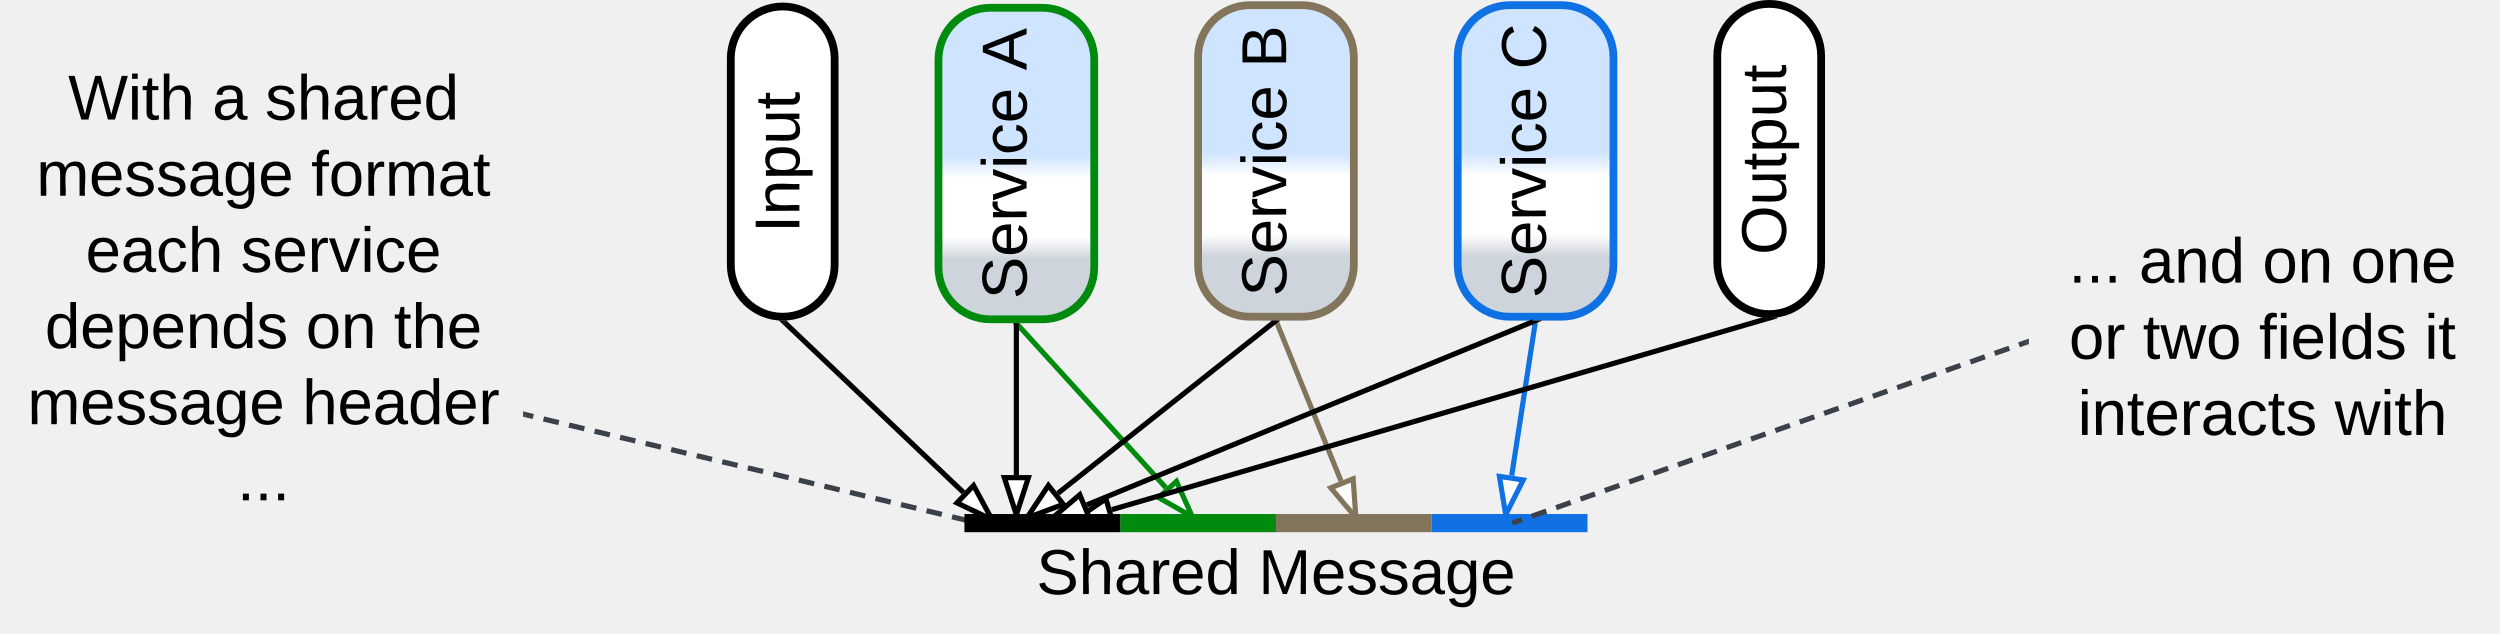
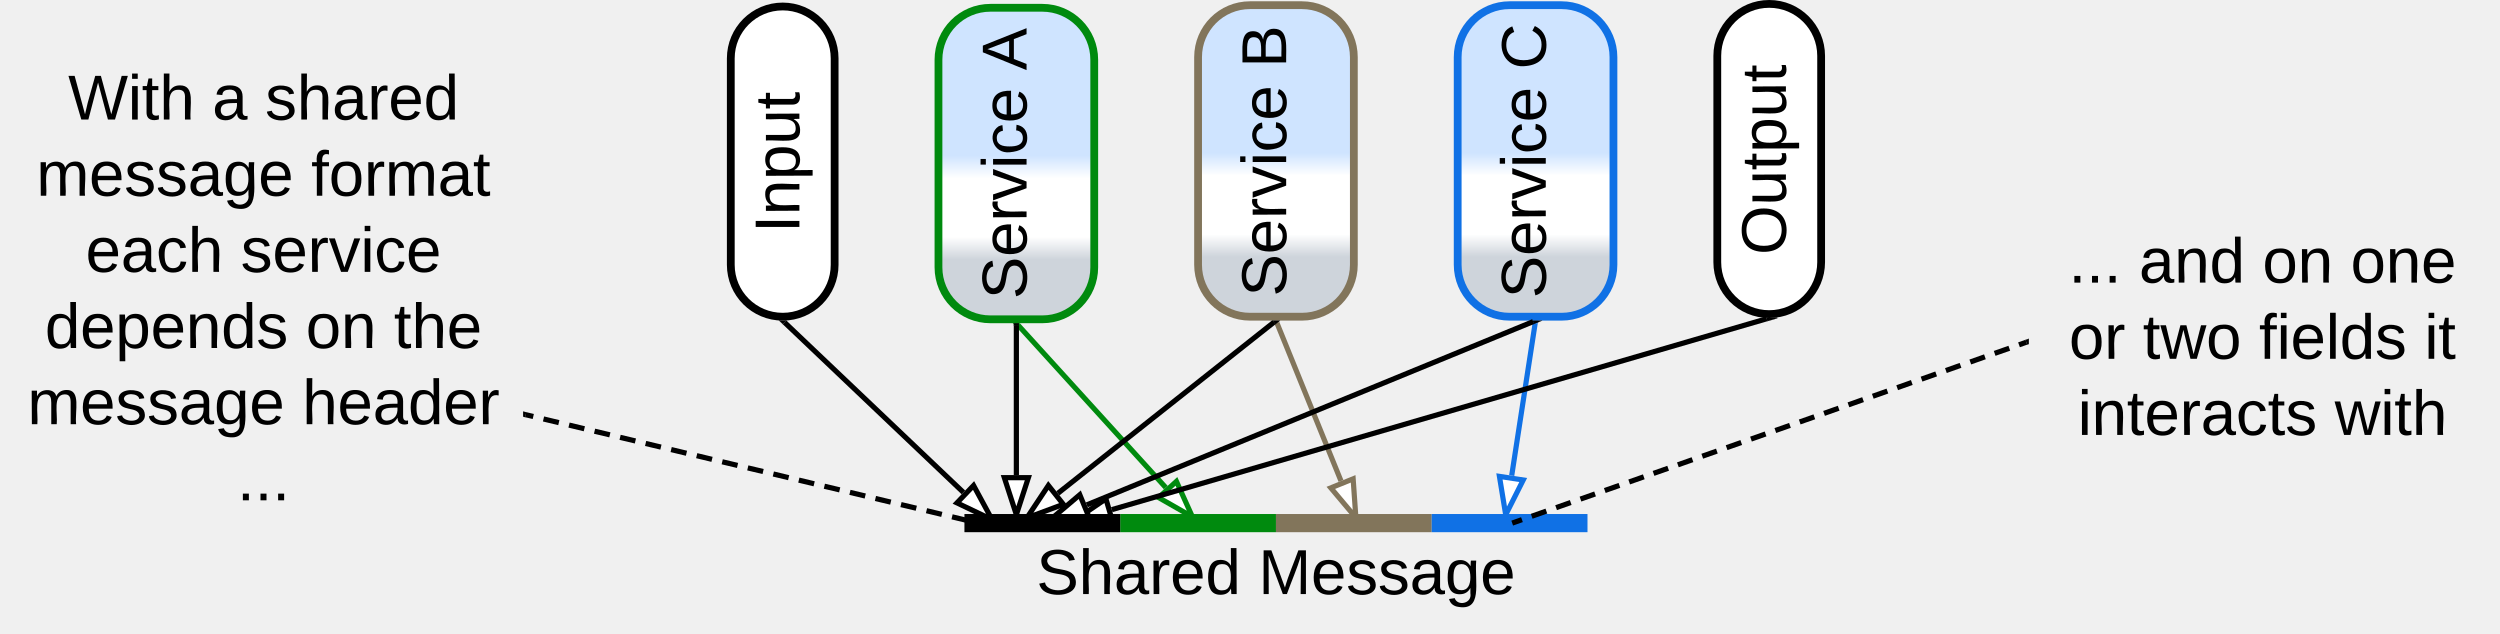
<svg xmlns="http://www.w3.org/2000/svg" xmlns:ns1="lucid" xmlns:xlink="http://www.w3.org/1999/xlink" width="963" height="243.91">
  <g transform="translate(-158.5 -638.5)" ns1:page-tab-id="0_0">
    <path d="M520 661.5a20 20 0 0 1 20-20h20a20 20 0 0 1 20 20v80a20 20 0 0 1-20 20h-20a20 20 0 0 1-20-20z" stroke="#008a0e" stroke-width="3" fill="url(#a)" />
    <use xlink:href="#b" transform="matrix(-1.8369701987210297e-16,-1,1,-1.8369701987210297e-16,524.9999,756.497) translate(2.783951 28.93056)" />
    <use xlink:href="#c" transform="matrix(-1.8369701987210297e-16,-1,1,-1.8369701987210297e-16,524.9999,756.497) translate(90.91975 28.93056)" />
    <path d="M620 660.5a20 20 0 0 1 20-20h20a20 20 0 0 1 20 20v80a20 20 0 0 1-20 20h-20a20 20 0 0 1-20-20z" stroke="#82755b" stroke-width="3" fill="url(#d)" />
    <use xlink:href="#b" transform="matrix(-1.8369701987210297e-16,-1,1,-1.8369701987210297e-16,624.9999,755.4969) translate(2.783951 28.93056)" />
    <use xlink:href="#e" transform="matrix(-1.8369701987210297e-16,-1,1,-1.8369701987210297e-16,624.9999,755.4969) translate(90.91975 28.93056)" />
    <path d="M720 660.5a20 20 0 0 1 20-20h20a20 20 0 0 1 20 20v80a20 20 0 0 1-20 20h-20a20 20 0 0 1-20-20z" stroke="#1071e5" stroke-width="3" fill="url(#f)" />
    <use xlink:href="#b" transform="matrix(-1.8369701987210297e-16,-1,1,-1.8369701987210297e-16,724.9999,755.4969) translate(2.138889 28.93056)" />
    <use xlink:href="#g" transform="matrix(-1.8369701987210297e-16,-1,1,-1.8369701987210297e-16,724.9999,755.4969) translate(90.27469 28.93056)" />
    <path d="M550.67 763.74l56.88 62.57" stroke="#008a0e" stroke-width="2" fill="none" />
    <path d="M551.4 763.1l-1.43 1.3-1.3-1.4h2.65z" stroke="#008a0e" stroke-width=".05" fill="#008a0e" />
    <path d="M617.82 837.6l-13.02-7.43 6.86-6.24z" stroke="#008a0e" stroke-width="2" fill="#fff" />
    <path d="M650.38 762.92l24.67 60.84" stroke="#82755b" stroke-width="2" fill="none" />
    <path d="M651.3 762.58l-1.82.73-.53-1.3h2.1z" stroke="#82755b" stroke-width=".05" fill="#82755b" />
    <path d="M680.78 837.9l-9.65-11.47 8.6-3.48z" stroke="#82755b" stroke-width="2" fill="#fff" />
    <path d="M749.85 763l-9.04 58.7" stroke="#1071e5" stroke-width="2" fill="none" />
    <path d="M750.8 763.16l-1.92-.3.13-.86h2z" stroke="#1071e5" stroke-width=".05" fill="#1071e5" />
    <path d="M738.5 836.8l-2.42-14.8 9.16 1.4z" stroke="#1071e5" stroke-width="2" fill="#fff" />
    <path d="M160 666a6 6 0 0 1 6-6h188a6 6 0 0 1 6 6v168a6 6 0 0 1-6 6H166a6 6 0 0 1-6-6z" stroke="#000" stroke-opacity="0" stroke-width="3" fill="#fff" fill-opacity="0" />
    <use xlink:href="#h" transform="matrix(1,0,0,1,165,665) translate(19.73148 19.55556)" />
    <use xlink:href="#i" transform="matrix(1,0,0,1,165,665) translate(75.27469 19.55556)" />
    <use xlink:href="#j" transform="matrix(1,0,0,1,165,665) translate(95.64506 19.55556)" />
    <use xlink:href="#k" transform="matrix(1,0,0,1,165,665) translate(7.509259 48.88889)" />
    <use xlink:href="#l" transform="matrix(1,0,0,1,165,665) translate(113.3673 48.88889)" />
    <use xlink:href="#m" transform="matrix(1,0,0,1,165,665) translate(26.48765 78.22222)" />
    <use xlink:href="#n" transform="matrix(1,0,0,1,165,665) translate(86.24074 78.22222)" />
    <use xlink:href="#o" transform="matrix(1,0,0,1,165,665) translate(10.80247 107.5556)" />
    <use xlink:href="#p" transform="matrix(1,0,0,1,165,665) translate(111.2963 107.5556)" />
    <use xlink:href="#q" transform="matrix(1,0,0,1,165,665) translate(145.2469 107.5556)" />
    <use xlink:href="#k" transform="matrix(1,0,0,1,165,665) translate(4.080247 136.8889)" />
    <use xlink:href="#r" transform="matrix(1,0,0,1,165,665) translate(109.9383 136.8889)" />
    <use xlink:href="#s" transform="matrix(1,0,0,1,165,665) translate(84.81481 166.2222)" />
    <path d="M440 661a20 20 0 0 1 20-20 20 20 0 0 1 20 20v79.5a20 20 0 0 1-20 20 20 20 0 0 1-20-20z" stroke="#000" stroke-width="3" fill="#fff" />
    <use xlink:href="#t" transform="matrix(-1.8369701987210297e-16,-1,1,-1.8369701987210297e-16,444.9999,755.4969) translate(27.34451 21.43056)" />
    <path d="M820 660a20 20 0 0 1 20-20 20 20 0 0 1 20 20v79.5a20 20 0 0 1-20 20 20 20 0 0 1-20-20z" stroke="#000" stroke-width="3" fill="#fff" />
    <use xlink:href="#u" transform="matrix(-1.8369701987210297e-16,-1,1,-1.8369701987210297e-16,824.9999,754.5) translate(17.83833 21.43056)" />
    <path d="M839.04 761.28l-252.28 73.54" stroke="#000" stroke-width="2" fill="none" />
    <path d="M843.15 761.1l-3.86 1.13-.4-1.3 1.1.08 3.05-.24z" stroke="#000" stroke-width=".05" />
    <path d="M572.1 839.1l12.4-8.45 2.6 8.9z" stroke="#000" stroke-width="2" fill="#fff" />
-     <path d="M360.97 798.23l2.95.7m3.94.95l5.9 1.42m3.93.94l5.9 1.42m3.93.94l5.9 1.4m3.94.96l5.9 1.4m3.93.96l5.9 1.4m3.94.95l5.9 1.42m3.94.93l5.9 1.42m3.93.94l5.9 1.4m3.95.95l5.9 1.4m3.94.95l5.9 1.42m3.92.94l5.9 1.42m3.94.94l5.9 1.4m3.94.96l5.9 1.4m3.93.96l5.9 1.4m3.94.95l5.9 1.4m3.93.95l5.9 1.42m3.94.94l5.9 1.42m3.94.95l2.95.7" stroke="#3a414a" stroke-width="2" fill="none" />
-     <path d="M361.23 797.3l-.46 1.9-.77-.2v-2zM542.14 840.66l-.05.25h-4.15l.28-1.18z" stroke="#3a414a" stroke-width=".05" fill="#3a414a" />
+     <path d="M360.97 798.23l2.95.7m3.94.95l5.9 1.42m3.93.94l5.9 1.42m3.93.94l5.9 1.4m3.94.96l5.9 1.4m3.93.96l5.9 1.4m3.94.95l5.9 1.42m3.94.93l5.9 1.42m3.93.94l5.9 1.4m3.95.95l5.9 1.4m3.94.95l5.9 1.42m3.92.94l5.9 1.42m3.94.94l5.9 1.4m3.94.96l5.9 1.4m3.93.96l5.9 1.4m3.94.95l5.9 1.4m3.93.95l5.9 1.42m3.94.94l5.9 1.42m3.94.95l2.95.7" stroke="#000" stroke-width="2" fill="none" />
+     <path d="M361.23 797.3l-.46 1.9-.77-.2v-2zM542.14 840.66l-.05.25h-4.15l.28-1.18z" stroke="#000" stroke-width=".05" fill="#000" />
    <path d="M749.08 762.38l-171.96 70.6" stroke="#000" stroke-width="2" fill="none" />
    <path d="M749.42 763.3l-.53-1.3h3.67z" stroke="#000" stroke-width=".05" />
    <path d="M563 838.77l11.43-9.7 3.52 8.57z" stroke="#000" stroke-width="2" fill="#fff" />
    <path d="M649.22 762.62L566 828.52" stroke="#000" stroke-width="2" fill="none" />
    <path d="M649.8 763.4l-1.1-1.4h2.87z" stroke="#000" stroke-width=".05" />
    <path d="M554.04 838l8.3-12.5 5.76 7.27z" stroke="#000" stroke-width="2" fill="#fff" />
    <path d="M550 764v57.5" stroke="#000" stroke-width="2" fill="none" />
    <path d="M550.98 764.02H549V763H551z" stroke="#000" stroke-width=".05" />
    <path d="M550 836.76l-4.63-14.26h9.26z" stroke="#000" stroke-width="2" fill="#fff" />
    <path d="M460.73 762.7l68.86 65.46" stroke="#000" stroke-width="2" fill="none" />
    <path d="M460 762l1.3-.1.12.1-1.35 1.4-1.6-1.52z" stroke="#000" stroke-width=".05" />
    <path d="M540.65 838.68l-13.53-6.47 6.4-6.7z" stroke="#000" stroke-width="2" fill="#fff" />
    <path d="M530 846.9a6 6 0 0 1 6-6h228a6 6 0 0 1 6 6v28a6 6 0 0 1-6 6H536a6 6 0 0 1-6-6z" stroke="#000" stroke-opacity="0" stroke-width="3" fill="#fff" fill-opacity="0" />
    <use xlink:href="#v" transform="matrix(1,0,0,1,535,845.9072) translate(22.72222 21.43056)" />
    <use xlink:href="#w" transform="matrix(1,0,0,1,535,845.9072) translate(108.2099 21.43056)" />
    <path d="M593.5 840h53M593.6 840H590M646.4 840h3.6" stroke="#008a0e" stroke-width="7" fill="none" />
    <path d="M653.5 840h53M653.6 840H650M706.4 840h3.6" stroke="#82755b" stroke-width="7" fill="none" />
    <path d="M713.5 840h53M713.6 840H710M766.4 840h3.6" stroke="#1071e5" stroke-width="7" fill="none" />
    <path d="M533.5 840h53M533.6 840H530M586.4 840h3.6" stroke="#000" stroke-width="7" fill="none" />
    <path d="M940 726a6 6 0 0 1 6-6h168a6 6 0 0 1 6 6v88a6 6 0 0 1-6 6H946a6 6 0 0 1-6-6z" stroke="#000" stroke-opacity="0" stroke-width="3" fill="#fff" fill-opacity="0" />
    <g>
      <use xlink:href="#x" transform="matrix(1,0,0,1,945,725) translate(10.30864 22.36806)" />
      <use xlink:href="#y" transform="matrix(1,0,0,1,945,725) translate(37.46914 22.36806)" />
      <use xlink:href="#p" transform="matrix(1,0,0,1,945,725) translate(85 22.36806)" />
      <use xlink:href="#z" transform="matrix(1,0,0,1,945,725) translate(118.9506 22.36806)" />
      <use xlink:href="#A" transform="matrix(1,0,0,1,945,725) translate(10.4784 51.70139)" />
      <use xlink:href="#B" transform="matrix(1,0,0,1,945,725) translate(38.92901 51.70139)" />
      <use xlink:href="#C" transform="matrix(1,0,0,1,945,725) translate(83.67593 51.70139)" />
      <use xlink:href="#D" transform="matrix(1,0,0,1,945,725) translate(147.3673 51.70139)" />
      <use xlink:href="#E" transform="matrix(1,0,0,1,945,725) translate(13.83951 81.03472)" />
      <use xlink:href="#F" transform="matrix(1,0,0,1,945,725) translate(112.8395 81.03472)" />
    </g>
-     <path d="M741.94 839.67l2.82-1m3.75-1.3l5.65-2m3.75-1.32l5.63-1.98m3.76-1.32l5.62-1.98m3.75-1.32l5.63-1.98m3.76-1.32l5.63-1.98m3.75-1.32l5.63-1.98m3.75-1.32l5.63-1.98m3.76-1.33l5.63-1.98m3.75-1.32l5.64-1.98m3.75-1.32l5.62-1.98m3.76-1.32l5.63-1.98m3.76-1.32l5.63-1.98m3.75-1.32l5.63-2m3.76-1.3l5.63-2m3.75-1.3l5.63-2m3.76-1.3l5.64-2m3.75-1.3l5.63-2m3.75-1.3l5.63-2m3.77-1.3l5.63-2m3.75-1.32l5.64-1.98m3.74-1.32l2.82-1M741.97 839.66l-.97.34" stroke="#3a414a" stroke-width="2" fill="none" />
-     <path d="M940 771.03l-.64.23-.65-1.84 1.3-.45z" stroke="#3a414a" stroke-width=".05" fill="#3a414a" />
+     <path d="M741.94 839.67l2.82-1m3.75-1.3l5.65-2m3.75-1.32l5.63-1.98m3.76-1.32l5.62-1.98m3.75-1.32l5.63-1.98m3.76-1.32l5.63-1.98m3.75-1.32l5.63-1.98m3.75-1.32l5.63-1.98m3.76-1.33l5.63-1.98m3.75-1.32l5.64-1.98m3.75-1.32l5.62-1.98m3.76-1.32l5.63-1.98m3.76-1.32l5.63-1.98m3.75-1.32l5.63-2m3.76-1.3l5.63-2m3.75-1.3l5.63-2m3.76-1.3l5.64-2m3.75-1.3l5.63-2m3.75-1.3l5.63-2m3.77-1.3l5.63-2m3.75-1.32l5.64-1.98m3.74-1.32l2.82-1M741.97 839.66l-.97.34" stroke="#000" stroke-width="2" fill="none" />
+     <path d="M940 771.03l-.64.23-.65-1.84 1.3-.45z" stroke="#000" stroke-width=".05" fill="#000" />
    <defs>
      <linearGradient gradientUnits="userSpaceOnUse" id="a" x1="520" y1="761.5" x2="520" y2="641.5">
        <stop offset="19.2%" stop-color="#ced4db" />
        <stop offset="26.45%" stop-color="#fff" />
        <stop offset="45.29%" stop-color="#fff" />
        <stop offset="52.54%" stop-color="#cfe4ff" />
      </linearGradient>
      <path d="M185-189c-5-48-123-54-124 2 14 75 158 14 163 119 3 78-121 87-175 55-17-10-28-26-33-46l33-7c5 56 141 63 141-1 0-78-155-14-162-118-5-82 145-84 179-34 5 7 8 16 11 25" id="G" />
      <path d="M100-194c63 0 86 42 84 106H49c0 40 14 67 53 68 26 1 43-12 49-29l28 8c-11 28-37 45-77 45C44 4 14-33 15-96c1-61 26-98 85-98zm52 81c6-60-76-77-97-28-3 7-6 17-6 28h103" id="H" />
      <path d="M114-163C36-179 61-72 57 0H25l-1-190h30c1 12-1 29 2 39 6-27 23-49 58-41v29" id="I" />
      <path d="M108 0H70L1-190h34L89-25l56-165h34" id="J" />
      <path d="M24-231v-30h32v30H24zM24 0v-190h32V0H24" id="K" />
      <path d="M96-169c-40 0-48 33-48 73s9 75 48 75c24 0 41-14 43-38l32 2c-6 37-31 61-74 61-59 0-76-41-82-99-10-93 101-131 147-64 4 7 5 14 7 22l-32 3c-4-21-16-35-41-35" id="L" />
      <g id="b">
        <use transform="matrix(0.06790123,0,0,0.06790123,0,0)" xlink:href="#G" />
        <use transform="matrix(0.06790123,0,0,0.06790123,16.2963,0)" xlink:href="#H" />
        <use transform="matrix(0.06790123,0,0,0.06790123,29.87654,0)" xlink:href="#I" />
        <use transform="matrix(0.06790123,0,0,0.06790123,37.95679,0)" xlink:href="#J" />
        <use transform="matrix(0.06790123,0,0,0.06790123,50.17901,0)" xlink:href="#K" />
        <use transform="matrix(0.06790123,0,0,0.06790123,55.54321,0)" xlink:href="#L" />
        <use transform="matrix(0.06790123,0,0,0.06790123,67.76543,0)" xlink:href="#H" />
      </g>
      <path d="M205 0l-28-72H64L36 0H1l101-248h38L239 0h-34zm-38-99l-47-123c-12 45-31 82-46 123h93" id="M" />
      <use transform="matrix(0.06790123,0,0,0.06790123,0,0)" xlink:href="#M" id="c" />
      <linearGradient gradientUnits="userSpaceOnUse" id="d" x1="620" y1="760.5" x2="620" y2="640.5">
        <stop offset="19.2%" stop-color="#ced4db" />
        <stop offset="26.45%" stop-color="#fff" />
        <stop offset="45.29%" stop-color="#fff" />
        <stop offset="52.54%" stop-color="#cfe4ff" />
      </linearGradient>
      <path d="M160-131c35 5 61 23 61 61C221 17 115-2 30 0v-248c76 3 177-17 177 60 0 33-19 50-47 57zm-97-11c50-1 110 9 110-42 0-47-63-36-110-37v79zm0 115c55-2 124 14 124-45 0-56-70-42-124-44v89" id="N" />
      <use transform="matrix(0.06790123,0,0,0.06790123,0,0)" xlink:href="#N" id="e" />
      <linearGradient gradientUnits="userSpaceOnUse" id="f" x1="720" y1="760.5" x2="720" y2="640.5">
        <stop offset="19.2%" stop-color="#ced4db" />
        <stop offset="26.45%" stop-color="#fff" />
        <stop offset="45.29%" stop-color="#fff" />
        <stop offset="52.54%" stop-color="#cfe4ff" />
      </linearGradient>
      <path d="M212-179c-10-28-35-45-73-45-59 0-87 40-87 99 0 60 29 101 89 101 43 0 62-24 78-52l27 14C228-24 195 4 139 4 59 4 22-46 18-125c-6-104 99-153 187-111 19 9 31 26 39 46" id="O" />
      <use transform="matrix(0.06790123,0,0,0.06790123,0,0)" xlink:href="#O" id="g" />
      <path d="M266 0h-40l-56-210L115 0H75L2-248h35L96-30l15-64 43-154h32l59 218 59-218h35" id="P" />
      <path d="M59-47c-2 24 18 29 38 22v24C64 9 27 4 27-40v-127H5v-23h24l9-43h21v43h35v23H59v120" id="Q" />
      <path d="M106-169C34-169 62-67 57 0H25v-261h32l-1 103c12-21 28-36 61-36 89 0 53 116 60 194h-32v-121c2-32-8-49-39-48" id="R" />
      <g id="h">
        <use transform="matrix(0.06790123,0,0,0.06790123,0,0)" xlink:href="#P" />
        <use transform="matrix(0.06790123,0,0,0.06790123,23.01852,0)" xlink:href="#K" />
        <use transform="matrix(0.06790123,0,0,0.06790123,28.38272,0)" xlink:href="#Q" />
        <use transform="matrix(0.06790123,0,0,0.06790123,35.17284,0)" xlink:href="#R" />
      </g>
      <path d="M141-36C126-15 110 5 73 4 37 3 15-17 15-53c-1-64 63-63 125-63 3-35-9-54-41-54-24 1-41 7-42 31l-33-3c5-37 33-52 76-52 45 0 72 20 72 64v82c-1 20 7 32 28 27v20c-31 9-61-2-59-35zM48-53c0 20 12 33 32 33 41-3 63-29 60-74-43 2-92-5-92 41" id="S" />
      <use transform="matrix(0.06790123,0,0,0.06790123,0,0)" xlink:href="#S" id="i" />
      <path d="M135-143c-3-34-86-38-87 0 15 53 115 12 119 90S17 21 10-45l28-5c4 36 97 45 98 0-10-56-113-15-118-90-4-57 82-63 122-42 12 7 21 19 24 35" id="T" />
      <path d="M85-194c31 0 48 13 60 33l-1-100h32l1 261h-30c-2-10 0-23-3-31C134-8 116 4 85 4 32 4 16-35 15-94c0-66 23-100 70-100zm9 24c-40 0-46 34-46 75 0 40 6 74 45 74 42 0 51-32 51-76 0-42-9-74-50-73" id="U" />
      <g id="j">
        <use transform="matrix(0.06790123,0,0,0.06790123,0,0)" xlink:href="#T" />
        <use transform="matrix(0.06790123,0,0,0.06790123,12.22222,0)" xlink:href="#R" />
        <use transform="matrix(0.06790123,0,0,0.06790123,25.80247,0)" xlink:href="#S" />
        <use transform="matrix(0.06790123,0,0,0.06790123,39.38272,0)" xlink:href="#I" />
        <use transform="matrix(0.06790123,0,0,0.06790123,47.46296,0)" xlink:href="#H" />
        <use transform="matrix(0.06790123,0,0,0.06790123,61.04321,0)" xlink:href="#U" />
      </g>
      <path d="M210-169c-67 3-38 105-44 169h-31v-121c0-29-5-50-35-48C34-165 62-65 56 0H25l-1-190h30c1 10-1 24 2 32 10-44 99-50 107 0 11-21 27-35 58-36 85-2 47 119 55 194h-31v-121c0-29-5-49-35-48" id="V" />
      <path d="M177-190C167-65 218 103 67 71c-23-6-38-20-44-43l32-5c15 47 100 32 89-28v-30C133-14 115 1 83 1 29 1 15-40 15-95c0-56 16-97 71-98 29-1 48 16 59 35 1-10 0-23 2-32h30zM94-22c36 0 50-32 50-73 0-42-14-75-50-75-39 0-46 34-46 75s6 73 46 73" id="W" />
      <g id="k">
        <use transform="matrix(0.06790123,0,0,0.06790123,0,0)" xlink:href="#V" />
        <use transform="matrix(0.06790123,0,0,0.06790123,20.30247,0)" xlink:href="#H" />
        <use transform="matrix(0.06790123,0,0,0.06790123,33.88272,0)" xlink:href="#T" />
        <use transform="matrix(0.06790123,0,0,0.06790123,46.10494,0)" xlink:href="#T" />
        <use transform="matrix(0.06790123,0,0,0.06790123,58.32716,0)" xlink:href="#S" />
        <use transform="matrix(0.06790123,0,0,0.06790123,71.90741,0)" xlink:href="#W" />
        <use transform="matrix(0.06790123,0,0,0.06790123,85.48765,0)" xlink:href="#H" />
      </g>
      <path d="M101-234c-31-9-42 10-38 44h38v23H63V0H32v-167H5v-23h27c-7-52 17-82 69-68v24" id="X" />
      <path d="M100-194c62-1 85 37 85 99 1 63-27 99-86 99S16-35 15-95c0-66 28-99 85-99zM99-20c44 1 53-31 53-75 0-43-8-75-51-75s-53 32-53 75 10 74 51 75" id="Y" />
      <g id="l">
        <use transform="matrix(0.06790123,0,0,0.06790123,0,0)" xlink:href="#X" />
        <use transform="matrix(0.06790123,0,0,0.06790123,6.790123,0)" xlink:href="#Y" />
        <use transform="matrix(0.06790123,0,0,0.06790123,20.37037,0)" xlink:href="#I" />
        <use transform="matrix(0.06790123,0,0,0.06790123,28.45062,0)" xlink:href="#V" />
        <use transform="matrix(0.06790123,0,0,0.06790123,48.75309,0)" xlink:href="#S" />
        <use transform="matrix(0.06790123,0,0,0.06790123,62.33333,0)" xlink:href="#Q" />
      </g>
      <g id="m">
        <use transform="matrix(0.06790123,0,0,0.06790123,0,0)" xlink:href="#H" />
        <use transform="matrix(0.06790123,0,0,0.06790123,13.58025,0)" xlink:href="#S" />
        <use transform="matrix(0.06790123,0,0,0.06790123,27.16049,0)" xlink:href="#L" />
        <use transform="matrix(0.06790123,0,0,0.06790123,39.38272,0)" xlink:href="#R" />
      </g>
      <g id="n">
        <use transform="matrix(0.06790123,0,0,0.06790123,0,0)" xlink:href="#T" />
        <use transform="matrix(0.06790123,0,0,0.06790123,12.22222,0)" xlink:href="#H" />
        <use transform="matrix(0.06790123,0,0,0.06790123,25.80247,0)" xlink:href="#I" />
        <use transform="matrix(0.06790123,0,0,0.06790123,33.88272,0)" xlink:href="#J" />
        <use transform="matrix(0.06790123,0,0,0.06790123,46.10494,0)" xlink:href="#K" />
        <use transform="matrix(0.06790123,0,0,0.06790123,51.46914,0)" xlink:href="#L" />
        <use transform="matrix(0.06790123,0,0,0.06790123,63.69136,0)" xlink:href="#H" />
      </g>
      <path d="M115-194c55 1 70 41 70 98S169 2 115 4C84 4 66-9 55-30l1 105H24l-1-265h31l2 30c10-21 28-34 59-34zm-8 174c40 0 45-34 45-75s-6-73-45-74c-42 0-51 32-51 76 0 43 10 73 51 73" id="Z" />
      <path d="M117-194c89-4 53 116 60 194h-32v-121c0-31-8-49-39-48C34-167 62-67 57 0H25l-1-190h30c1 10-1 24 2 32 11-22 29-35 61-36" id="aa" />
      <g id="o">
        <use transform="matrix(0.06790123,0,0,0.06790123,0,0)" xlink:href="#U" />
        <use transform="matrix(0.06790123,0,0,0.06790123,13.58025,0)" xlink:href="#H" />
        <use transform="matrix(0.06790123,0,0,0.06790123,27.16049,0)" xlink:href="#Z" />
        <use transform="matrix(0.06790123,0,0,0.06790123,40.74074,0)" xlink:href="#H" />
        <use transform="matrix(0.06790123,0,0,0.06790123,54.32099,0)" xlink:href="#aa" />
        <use transform="matrix(0.06790123,0,0,0.06790123,67.90123,0)" xlink:href="#U" />
        <use transform="matrix(0.06790123,0,0,0.06790123,81.48148,0)" xlink:href="#T" />
      </g>
      <g id="p">
        <use transform="matrix(0.06790123,0,0,0.06790123,0,0)" xlink:href="#Y" />
        <use transform="matrix(0.06790123,0,0,0.06790123,13.58025,0)" xlink:href="#aa" />
      </g>
      <g id="q">
        <use transform="matrix(0.06790123,0,0,0.06790123,0,0)" xlink:href="#Q" />
        <use transform="matrix(0.06790123,0,0,0.06790123,6.790123,0)" xlink:href="#R" />
        <use transform="matrix(0.06790123,0,0,0.06790123,20.37037,0)" xlink:href="#H" />
      </g>
      <g id="r">
        <use transform="matrix(0.06790123,0,0,0.06790123,0,0)" xlink:href="#R" />
        <use transform="matrix(0.06790123,0,0,0.06790123,13.58025,0)" xlink:href="#H" />
        <use transform="matrix(0.06790123,0,0,0.06790123,27.16049,0)" xlink:href="#S" />
        <use transform="matrix(0.06790123,0,0,0.06790123,40.74074,0)" xlink:href="#U" />
        <use transform="matrix(0.06790123,0,0,0.06790123,54.32099,0)" xlink:href="#H" />
        <use transform="matrix(0.06790123,0,0,0.06790123,67.90123,0)" xlink:href="#I" />
      </g>
      <path d="M33 0v-38h34V0H33" id="ab" />
      <g id="s">
        <use transform="matrix(0.06790123,0,0,0.06790123,0,0)" xlink:href="#ab" />
        <use transform="matrix(0.06790123,0,0,0.06790123,6.790123,0)" xlink:href="#ab" />
        <use transform="matrix(0.06790123,0,0,0.06790123,13.58025,0)" xlink:href="#ab" />
      </g>
      <path d="M33 0v-248h34V0H33" id="ac" />
      <path d="M84 4C-5 8 30-112 23-190h32v120c0 31 7 50 39 49 72-2 45-101 50-169h31l1 190h-30c-1-10 1-25-2-33-11 22-28 36-60 37" id="ad" />
      <g id="t">
        <use transform="matrix(0.06790123,0,0,0.06790123,0,0)" xlink:href="#ac" />
        <use transform="matrix(0.06790123,0,0,0.06790123,6.790123,0)" xlink:href="#aa" />
        <use transform="matrix(0.06790123,0,0,0.06790123,20.37037,0)" xlink:href="#Z" />
        <use transform="matrix(0.06790123,0,0,0.06790123,33.95062,0)" xlink:href="#ad" />
        <use transform="matrix(0.06790123,0,0,0.06790123,47.53086,0)" xlink:href="#Q" />
      </g>
      <path d="M140-251c81 0 123 46 123 126C263-46 219 4 140 4 59 4 17-45 17-125s42-126 123-126zm0 227c63 0 89-41 89-101s-29-99-89-99c-61 0-89 39-89 99S79-25 140-24" id="ae" />
      <g id="u">
        <use transform="matrix(0.06790123,0,0,0.06790123,0,0)" xlink:href="#ae" />
        <use transform="matrix(0.06790123,0,0,0.06790123,19.01235,0)" xlink:href="#ad" />
        <use transform="matrix(0.06790123,0,0,0.06790123,32.59259,0)" xlink:href="#Q" />
        <use transform="matrix(0.06790123,0,0,0.06790123,39.38272,0)" xlink:href="#Z" />
        <use transform="matrix(0.06790123,0,0,0.06790123,52.96296,0)" xlink:href="#ad" />
        <use transform="matrix(0.06790123,0,0,0.06790123,66.54321,0)" xlink:href="#Q" />
      </g>
      <g id="v">
        <use transform="matrix(0.06790123,0,0,0.06790123,0,0)" xlink:href="#G" />
        <use transform="matrix(0.06790123,0,0,0.06790123,16.2963,0)" xlink:href="#R" />
        <use transform="matrix(0.06790123,0,0,0.06790123,29.87654,0)" xlink:href="#S" />
        <use transform="matrix(0.06790123,0,0,0.06790123,43.45679,0)" xlink:href="#I" />
        <use transform="matrix(0.06790123,0,0,0.06790123,51.53704,0)" xlink:href="#H" />
        <use transform="matrix(0.06790123,0,0,0.06790123,65.11728,0)" xlink:href="#U" />
      </g>
      <path d="M240 0l2-218c-23 76-54 145-80 218h-23L58-218 59 0H30v-248h44l77 211c21-75 51-140 76-211h43V0h-30" id="af" />
      <g id="w">
        <use transform="matrix(0.06790123,0,0,0.06790123,0,0)" xlink:href="#af" />
        <use transform="matrix(0.06790123,0,0,0.06790123,20.30247,0)" xlink:href="#H" />
        <use transform="matrix(0.06790123,0,0,0.06790123,33.88272,0)" xlink:href="#T" />
        <use transform="matrix(0.06790123,0,0,0.06790123,46.10494,0)" xlink:href="#T" />
        <use transform="matrix(0.06790123,0,0,0.06790123,58.32716,0)" xlink:href="#S" />
        <use transform="matrix(0.06790123,0,0,0.06790123,71.90741,0)" xlink:href="#W" />
        <use transform="matrix(0.06790123,0,0,0.06790123,85.48765,0)" xlink:href="#H" />
      </g>
      <g id="x">
        <use transform="matrix(0.06790123,0,0,0.06790123,0,0)" xlink:href="#ab" />
        <use transform="matrix(0.06790123,0,0,0.06790123,6.790123,0)" xlink:href="#ab" />
        <use transform="matrix(0.06790123,0,0,0.06790123,13.58025,0)" xlink:href="#ab" />
      </g>
      <g id="y">
        <use transform="matrix(0.06790123,0,0,0.06790123,0,0)" xlink:href="#S" />
        <use transform="matrix(0.06790123,0,0,0.06790123,13.58025,0)" xlink:href="#aa" />
        <use transform="matrix(0.06790123,0,0,0.06790123,27.16049,0)" xlink:href="#U" />
      </g>
      <g id="z">
        <use transform="matrix(0.06790123,0,0,0.06790123,0,0)" xlink:href="#Y" />
        <use transform="matrix(0.06790123,0,0,0.06790123,13.58025,0)" xlink:href="#aa" />
        <use transform="matrix(0.06790123,0,0,0.06790123,27.16049,0)" xlink:href="#H" />
      </g>
      <g id="A">
        <use transform="matrix(0.06790123,0,0,0.06790123,0,0)" xlink:href="#Y" />
        <use transform="matrix(0.06790123,0,0,0.06790123,13.58025,0)" xlink:href="#I" />
      </g>
      <path d="M206 0h-36l-40-164L89 0H53L-1-190h32L70-26l43-164h34l41 164 42-164h31" id="ag" />
      <g id="B">
        <use transform="matrix(0.06790123,0,0,0.06790123,0,0)" xlink:href="#Q" />
        <use transform="matrix(0.06790123,0,0,0.06790123,6.790123,0)" xlink:href="#ag" />
        <use transform="matrix(0.06790123,0,0,0.06790123,24.37654,0)" xlink:href="#Y" />
      </g>
      <path d="M24 0v-261h32V0H24" id="ah" />
      <g id="C">
        <use transform="matrix(0.06790123,0,0,0.06790123,0,0)" xlink:href="#X" />
        <use transform="matrix(0.06790123,0,0,0.06790123,6.790123,0)" xlink:href="#K" />
        <use transform="matrix(0.06790123,0,0,0.06790123,12.15432,0)" xlink:href="#H" />
        <use transform="matrix(0.06790123,0,0,0.06790123,25.73457,0)" xlink:href="#ah" />
        <use transform="matrix(0.06790123,0,0,0.06790123,31.09877,0)" xlink:href="#U" />
        <use transform="matrix(0.06790123,0,0,0.06790123,44.67901,0)" xlink:href="#T" />
      </g>
      <g id="D">
        <use transform="matrix(0.06790123,0,0,0.06790123,0,0)" xlink:href="#K" />
        <use transform="matrix(0.06790123,0,0,0.06790123,5.364198,0)" xlink:href="#Q" />
      </g>
      <g id="E">
        <use transform="matrix(0.06790123,0,0,0.06790123,0,0)" xlink:href="#K" />
        <use transform="matrix(0.06790123,0,0,0.06790123,5.364198,0)" xlink:href="#aa" />
        <use transform="matrix(0.06790123,0,0,0.06790123,18.94444,0)" xlink:href="#Q" />
        <use transform="matrix(0.06790123,0,0,0.06790123,25.73457,0)" xlink:href="#H" />
        <use transform="matrix(0.06790123,0,0,0.06790123,39.31481,0)" xlink:href="#I" />
        <use transform="matrix(0.06790123,0,0,0.06790123,47.39506,0)" xlink:href="#S" />
        <use transform="matrix(0.06790123,0,0,0.06790123,60.97531,0)" xlink:href="#L" />
        <use transform="matrix(0.06790123,0,0,0.06790123,73.19753,0)" xlink:href="#Q" />
        <use transform="matrix(0.06790123,0,0,0.06790123,79.98765,0)" xlink:href="#T" />
      </g>
      <g id="F">
        <use transform="matrix(0.06790123,0,0,0.06790123,0,0)" xlink:href="#ag" />
        <use transform="matrix(0.06790123,0,0,0.06790123,17.58642,0)" xlink:href="#K" />
        <use transform="matrix(0.06790123,0,0,0.06790123,22.95062,0)" xlink:href="#Q" />
        <use transform="matrix(0.06790123,0,0,0.06790123,29.74074,0)" xlink:href="#R" />
      </g>
    </defs>
  </g>
</svg>
